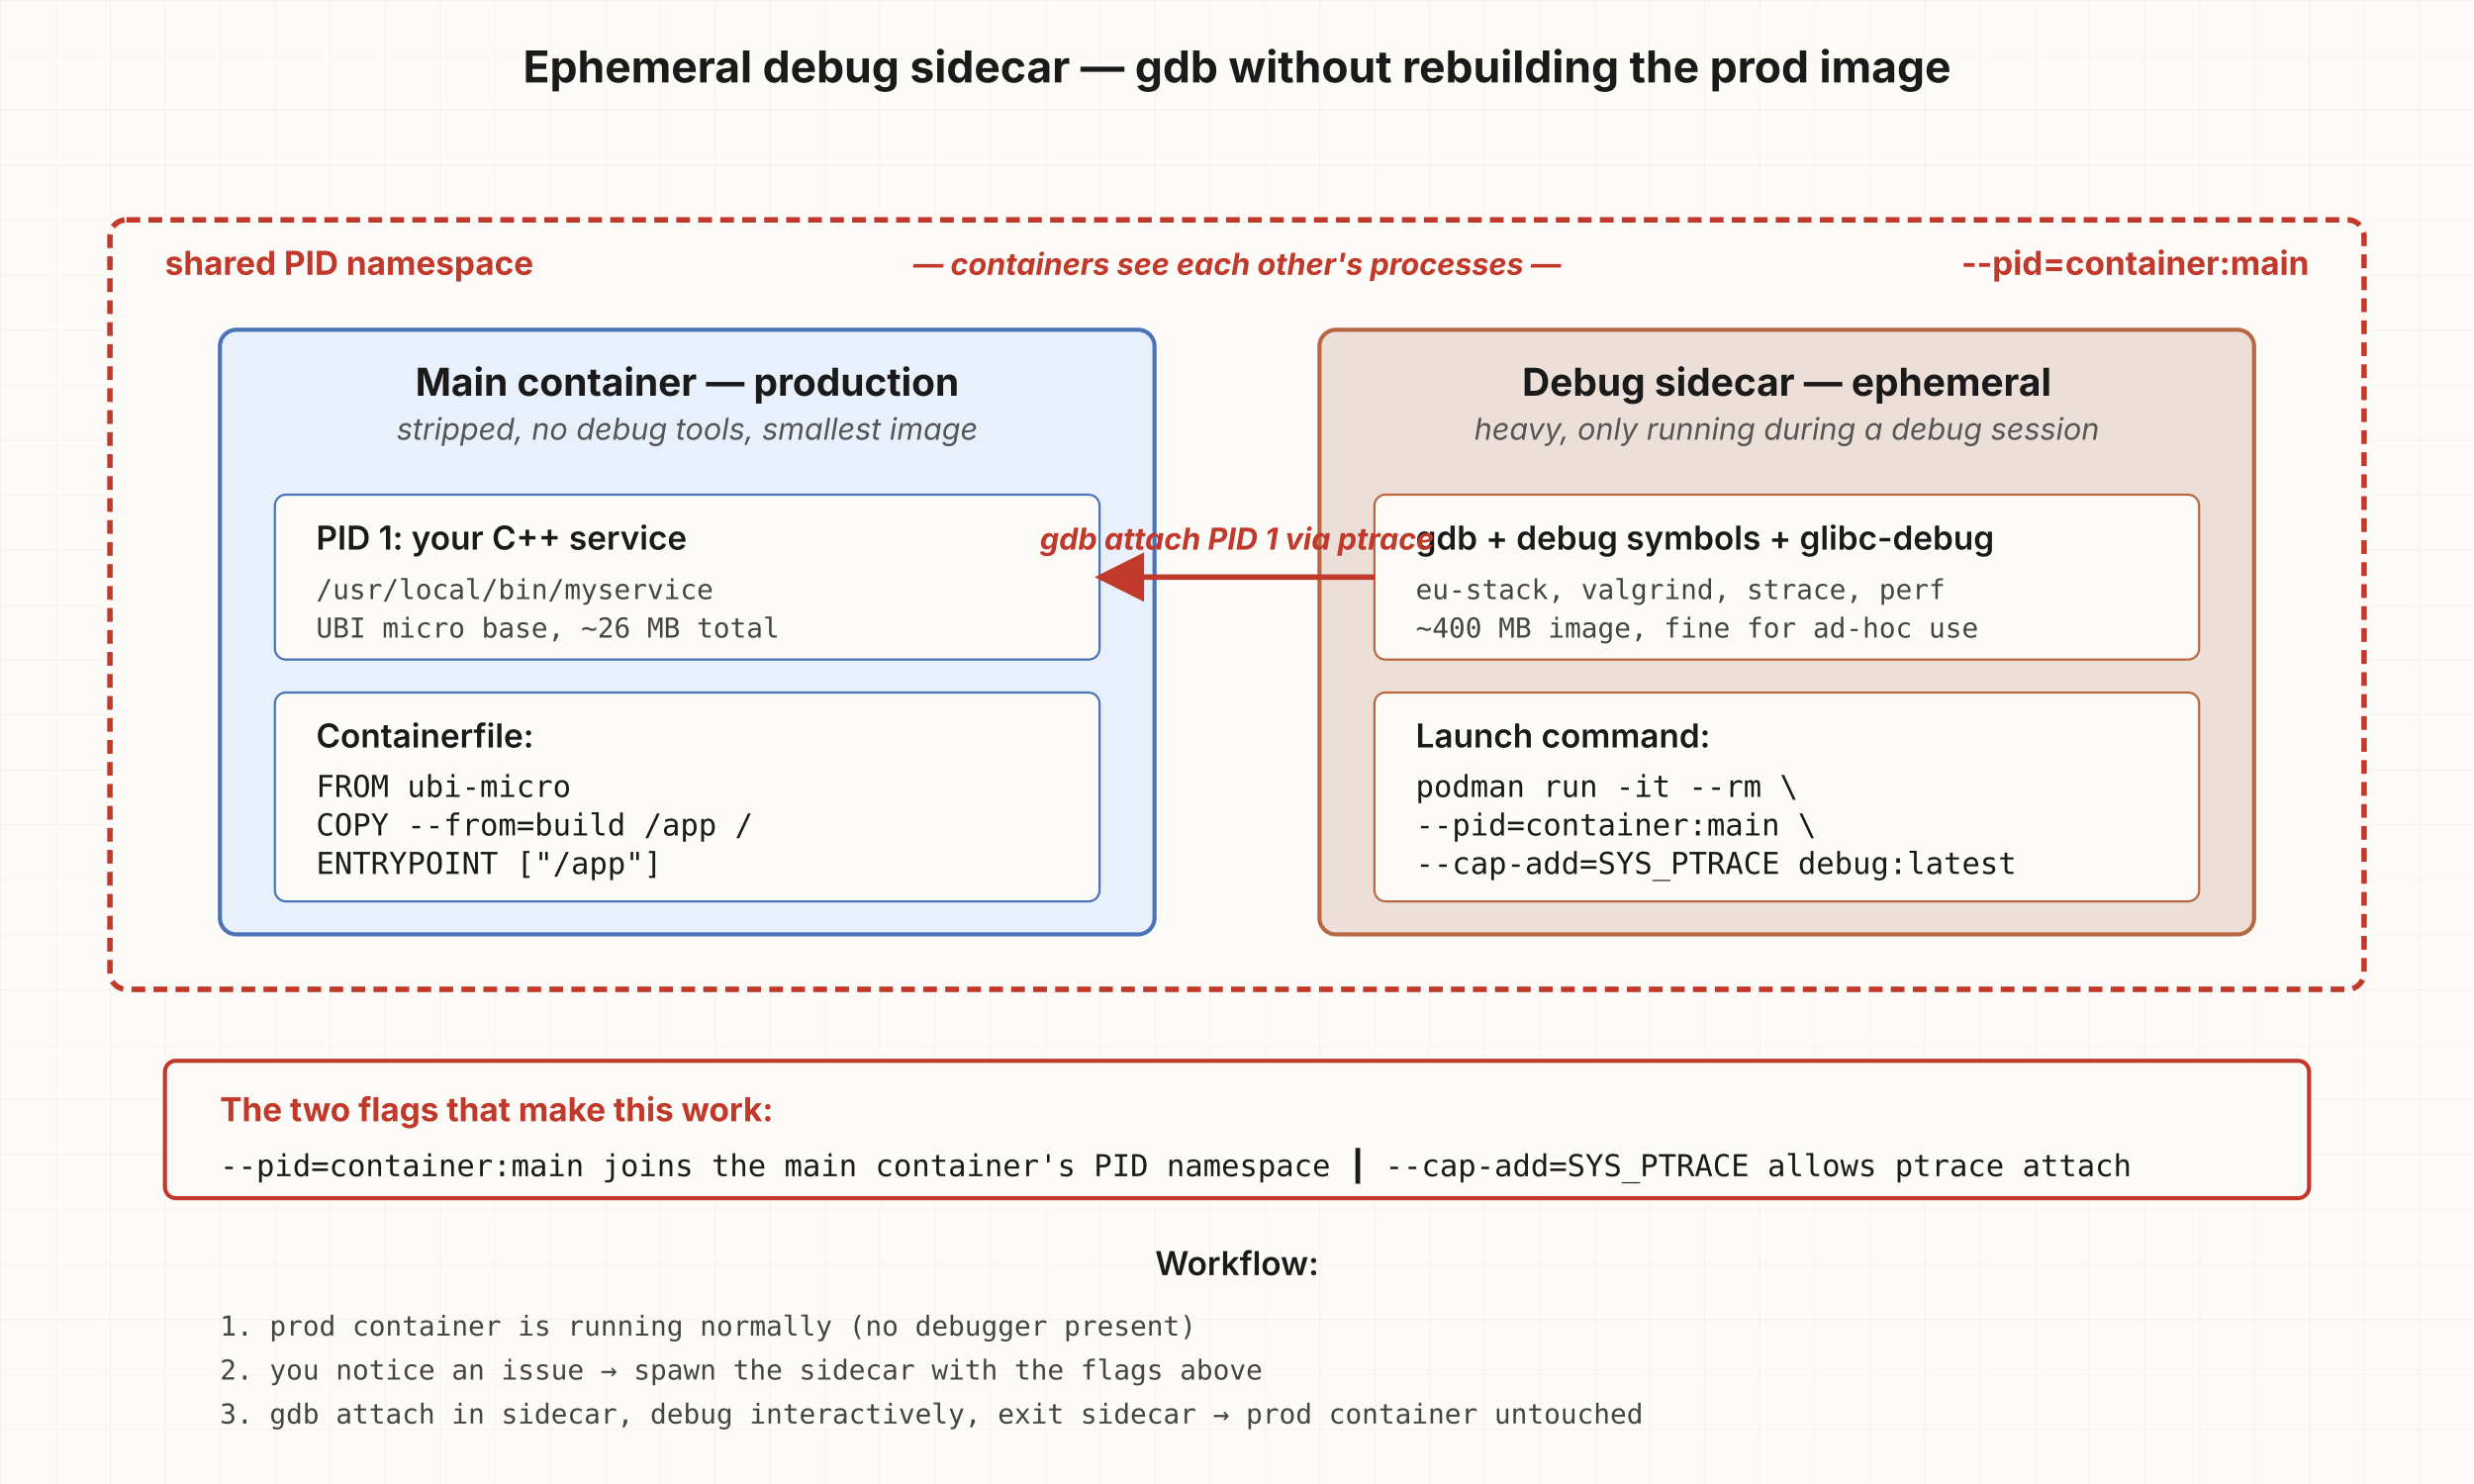
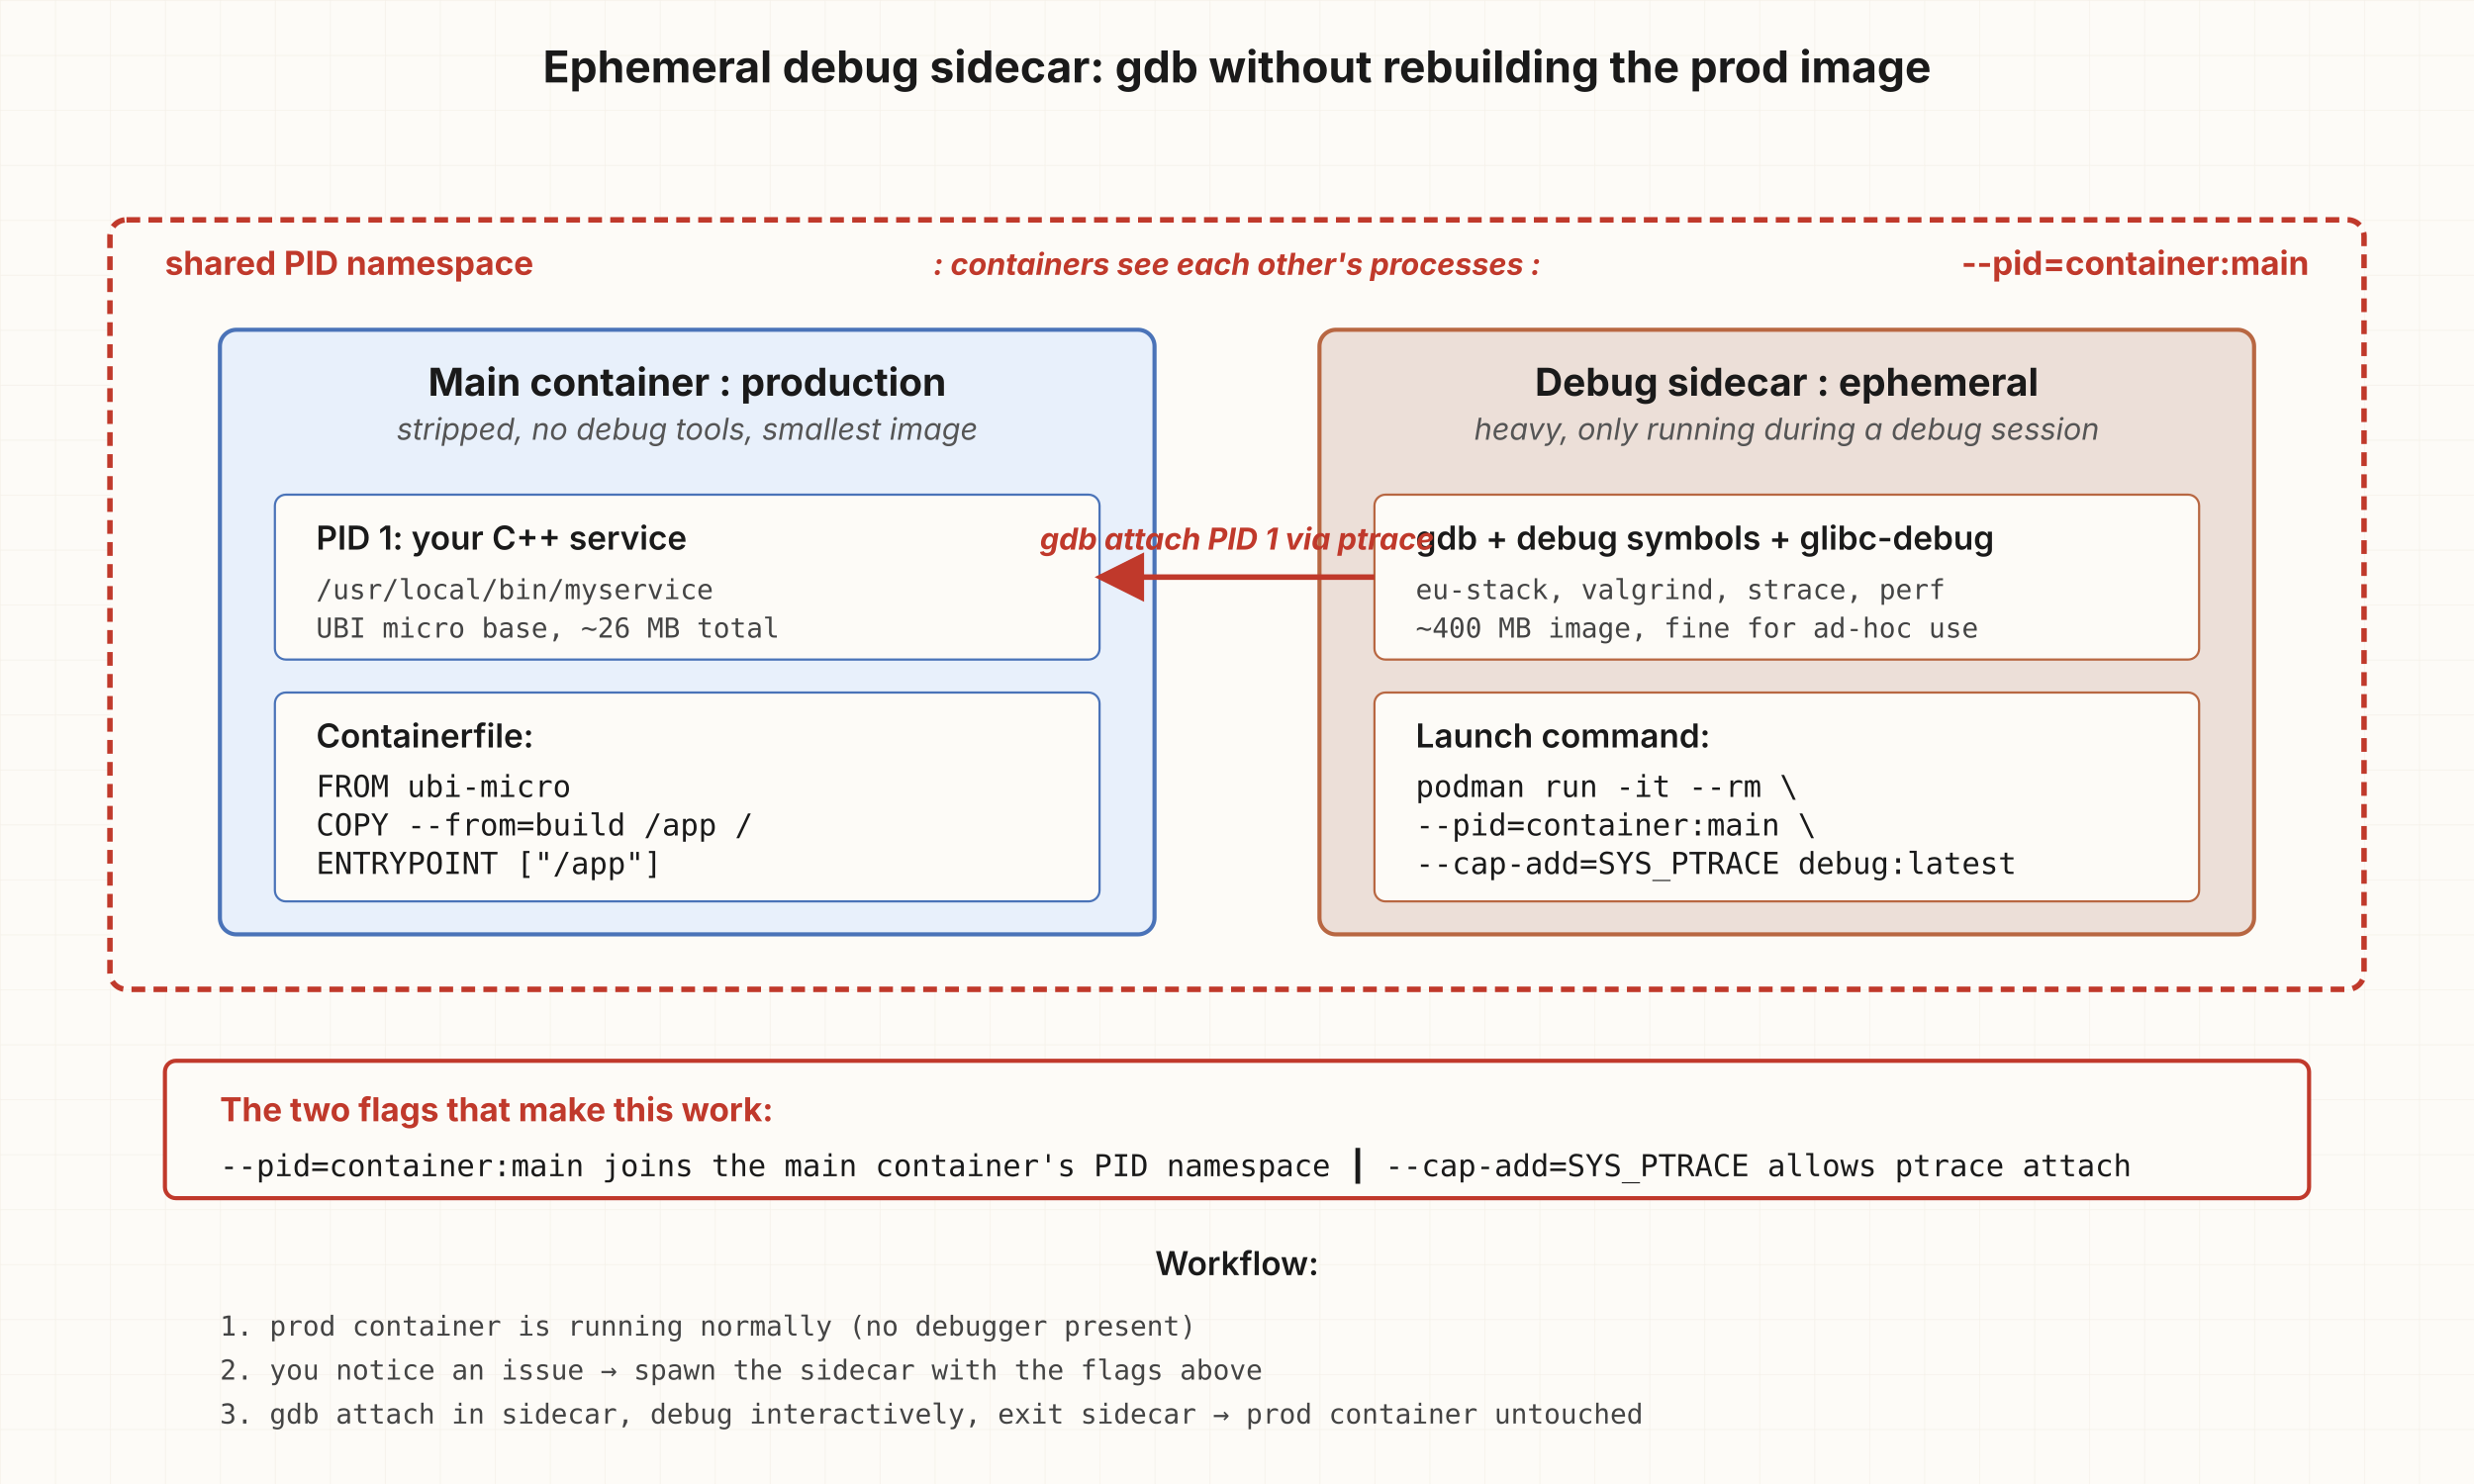
- <svg xmlns="http://www.w3.org/2000/svg" viewBox="0 0 900 540" role="img" aria-label="The ephemeral debug-sidecar pattern. A production container runs a stripped, locked-down C++ service with no debugger tools and PID 1 = your service. To attach a debugger without rebuilding the production image, an ephemeral sidecar is launched alongside with --pid=container:main and --cap-add=SYS_PTRACE, sharing the production container's PID namespace; the sidecar has gdb plus debug symbols and uses ptrace to attach to PID 1. The shared PID namespace plus SYS_PTRACE capability — the --pid=container flag — is the key mechanism, highlighted in red.">
+ <svg xmlns="http://www.w3.org/2000/svg" viewBox="0 0 900 540" role="img" aria-label="The ephemeral debug-sidecar pattern. A production container runs a stripped, locked-down C++ service with no debugger tools and PID 1 = your service. To attach a debugger without rebuilding the production image, an ephemeral sidecar is launched alongside with --pid=container:main and --cap-add=SYS_PTRACE, sharing the production container's PID namespace; the sidecar has gdb plus debug symbols and uses ptrace to attach to PID 1. The shared PID namespace plus SYS_PTRACE capability: the --pid=container flag: is the key mechanism, highlighted in red.">
  <defs>
    <style>
      .bg       { fill: #fdfbf7; }
      .grid     { stroke: #e8e1d3; stroke-width: 0.5; fill: none; }
      .band     { stroke-width: 1.5; rx: 6; ry: 6; }
      .b-pod    { fill: #f0e8d8; stroke: #b89540; stroke-dasharray: 5 3; }
      .b-main   { fill: #e8f0fb; stroke: #4a73b8; }
      .b-side   { fill: #ecdfd8; stroke: #b86742; }
      .b-cell-m { fill: #fdfbf7; stroke: #4a73b8; stroke-width: 0.8; rx: 4; ry: 4; }
      .b-cell-s { fill: #fdfbf7; stroke: #b86742; stroke-width: 0.8; rx: 4; ry: 4; }
      .b-share  { fill: #fdfbf7; stroke: #c0392b; stroke-width: 2; stroke-dasharray: 5 3; rx: 6; ry: 6; }
      .b-flag   { fill: #fdfbf7; stroke: #c0392b; stroke-width: 1.5; rx: 4; ry: 4; }
      .ttl      { font: 700 14px -apple-system, system-ui, "Segoe UI", sans-serif; fill: #1a1a1a; }
      .ttl-big  { font: 700 16px -apple-system, system-ui, "Segoe UI", sans-serif; fill: #1a1a1a; }
      .lbl      { font: 600 12px -apple-system, system-ui, "Segoe UI", sans-serif; fill: #1a1a1a; }
      .mono     { font: 11px ui-monospace, "SF Mono", Menlo, Consolas, monospace; fill: #1a1a1a; }
      .mono-sm  { font: 10px ui-monospace, "SF Mono", Menlo, Consolas, monospace; fill: #444; }
      .sec      { font: italic 11px -apple-system, system-ui, "Segoe UI", sans-serif; fill: #555; }
      .arrow    { stroke: #2d2d2d; stroke-width: 1.4; fill: none; }
      .arrow-r  { stroke: #c0392b; stroke-width: 2; fill: none; }
      .accent-t { font: 700 12px -apple-system, system-ui, "Segoe UI", sans-serif; fill: #c0392b; }
      .accent-l { font: italic 700 11px -apple-system, system-ui, "Segoe UI", sans-serif; fill: #c0392b; }
    </style>
    <pattern id="grid" width="20" height="20" patternUnits="userSpaceOnUse">
      <path d="M 20 0 L 0 0 0 20" class="grid" />
    </pattern>
    <marker id="arrowhead" viewBox="0 0 10 10" refX="9" refY="5" markerUnits="strokeWidth" markerWidth="8" markerHeight="8" orient="auto">
      <path d="M 0 0 L 10 5 L 0 10 z" fill="#2d2d2d" />
    </marker>
    <marker id="arrowhead-r" viewBox="0 0 10 10" refX="9" refY="5" markerUnits="strokeWidth" markerWidth="9" markerHeight="9" orient="auto">
      <path d="M 0 0 L 10 5 L 0 10 z" fill="#c0392b" />
    </marker>
  </defs>
  <rect class="bg" width="900" height="540" />
  <rect width="900" height="540" fill="url(#grid)" opacity="0.4" />
-   <text x="450" y="30" class="ttl-big" text-anchor="middle">Ephemeral debug sidecar — gdb without rebuilding the prod image</text>
+   <text x="450" y="30" class="ttl-big" text-anchor="middle">Ephemeral debug sidecar: gdb without rebuilding the prod image</text>
  <rect class="b-share" x="40" y="80" width="820" height="280" />
  <text x="60" y="100" class="accent-t">shared PID namespace</text>
-   <text x="450" y="100" class="accent-l" text-anchor="middle">— containers see each other's processes —</text>
+   <text x="450" y="100" class="accent-l" text-anchor="middle">:  containers see each other's processes : </text>
  <text x="840" y="100" class="accent-t" text-anchor="end">--pid=container:main</text>
  <rect class="band b-main" x="80" y="120" width="340" height="220" />
-   <text x="250" y="144" class="ttl" text-anchor="middle">Main container  —  production</text>
+   <text x="250" y="144" class="ttl" text-anchor="middle">Main container :  production</text>
  <text x="250" y="160" class="sec" text-anchor="middle">stripped, no debug tools, smallest image</text>
  <rect class="b-cell-m" x="100" y="180" width="300" height="60" />
  <text x="115" y="200" class="lbl">PID 1: your C++ service</text>
  <text x="115" y="218" class="mono-sm">/usr/local/bin/myservice</text>
  <text x="115" y="232" class="mono-sm">UBI micro base, ~26 MB total</text>
  <rect class="b-cell-m" x="100" y="252" width="300" height="76" />
  <text x="115" y="272" class="lbl">Containerfile:</text>
  <text x="115" y="290" class="mono">FROM ubi-micro</text>
  <text x="115" y="304" class="mono">COPY --from=build /app /</text>
  <text x="115" y="318" class="mono">ENTRYPOINT ["/app"]</text>
  <rect class="band b-side" x="480" y="120" width="340" height="220" />
-   <text x="650" y="144" class="ttl" text-anchor="middle">Debug sidecar  —  ephemeral</text>
+   <text x="650" y="144" class="ttl" text-anchor="middle">Debug sidecar :  ephemeral</text>
  <text x="650" y="160" class="sec" text-anchor="middle">heavy, only running during a debug session</text>
  <rect class="b-cell-s" x="500" y="180" width="300" height="60" />
  <text x="515" y="200" class="lbl">gdb + debug symbols + glibc-debug</text>
  <text x="515" y="218" class="mono-sm">eu-stack, valgrind, strace, perf</text>
  <text x="515" y="232" class="mono-sm">~400 MB image, fine for ad-hoc use</text>
  <rect class="b-cell-s" x="500" y="252" width="300" height="76" />
  <text x="515" y="272" class="lbl">Launch command:</text>
  <text x="515" y="290" class="mono">podman run -it --rm \</text>
  <text x="515" y="304" class="mono">  --pid=container:main \</text>
  <text x="515" y="318" class="mono">  --cap-add=SYS_PTRACE  debug:latest</text>
  <path class="arrow-r" d="M 500 210 C 460 210, 440 210, 400 210" marker-end="url(#arrowhead-r)" />
  <text x="450" y="200" class="accent-l" text-anchor="middle">gdb attach PID 1 via ptrace</text>
  <rect class="b-flag" x="60" y="386" width="780" height="50" />
  <text x="80" y="408" class="accent-t">The two flags that make this work:</text>
  <text x="80" y="428" class="mono">--pid=container:main   joins the main container's PID namespace   ┃   --cap-add=SYS_PTRACE   allows ptrace attach</text>
  <text x="450" y="464" class="lbl" text-anchor="middle">Workflow:</text>
  <text x="80" y="486" class="mono-sm">1. prod container is running normally (no debugger present)</text>
  <text x="80" y="502" class="mono-sm">2. you notice an issue → spawn the sidecar with the flags above</text>
  <text x="80" y="518" class="mono-sm">3. gdb attach in sidecar, debug interactively, exit sidecar → prod container untouched</text>
</svg>
